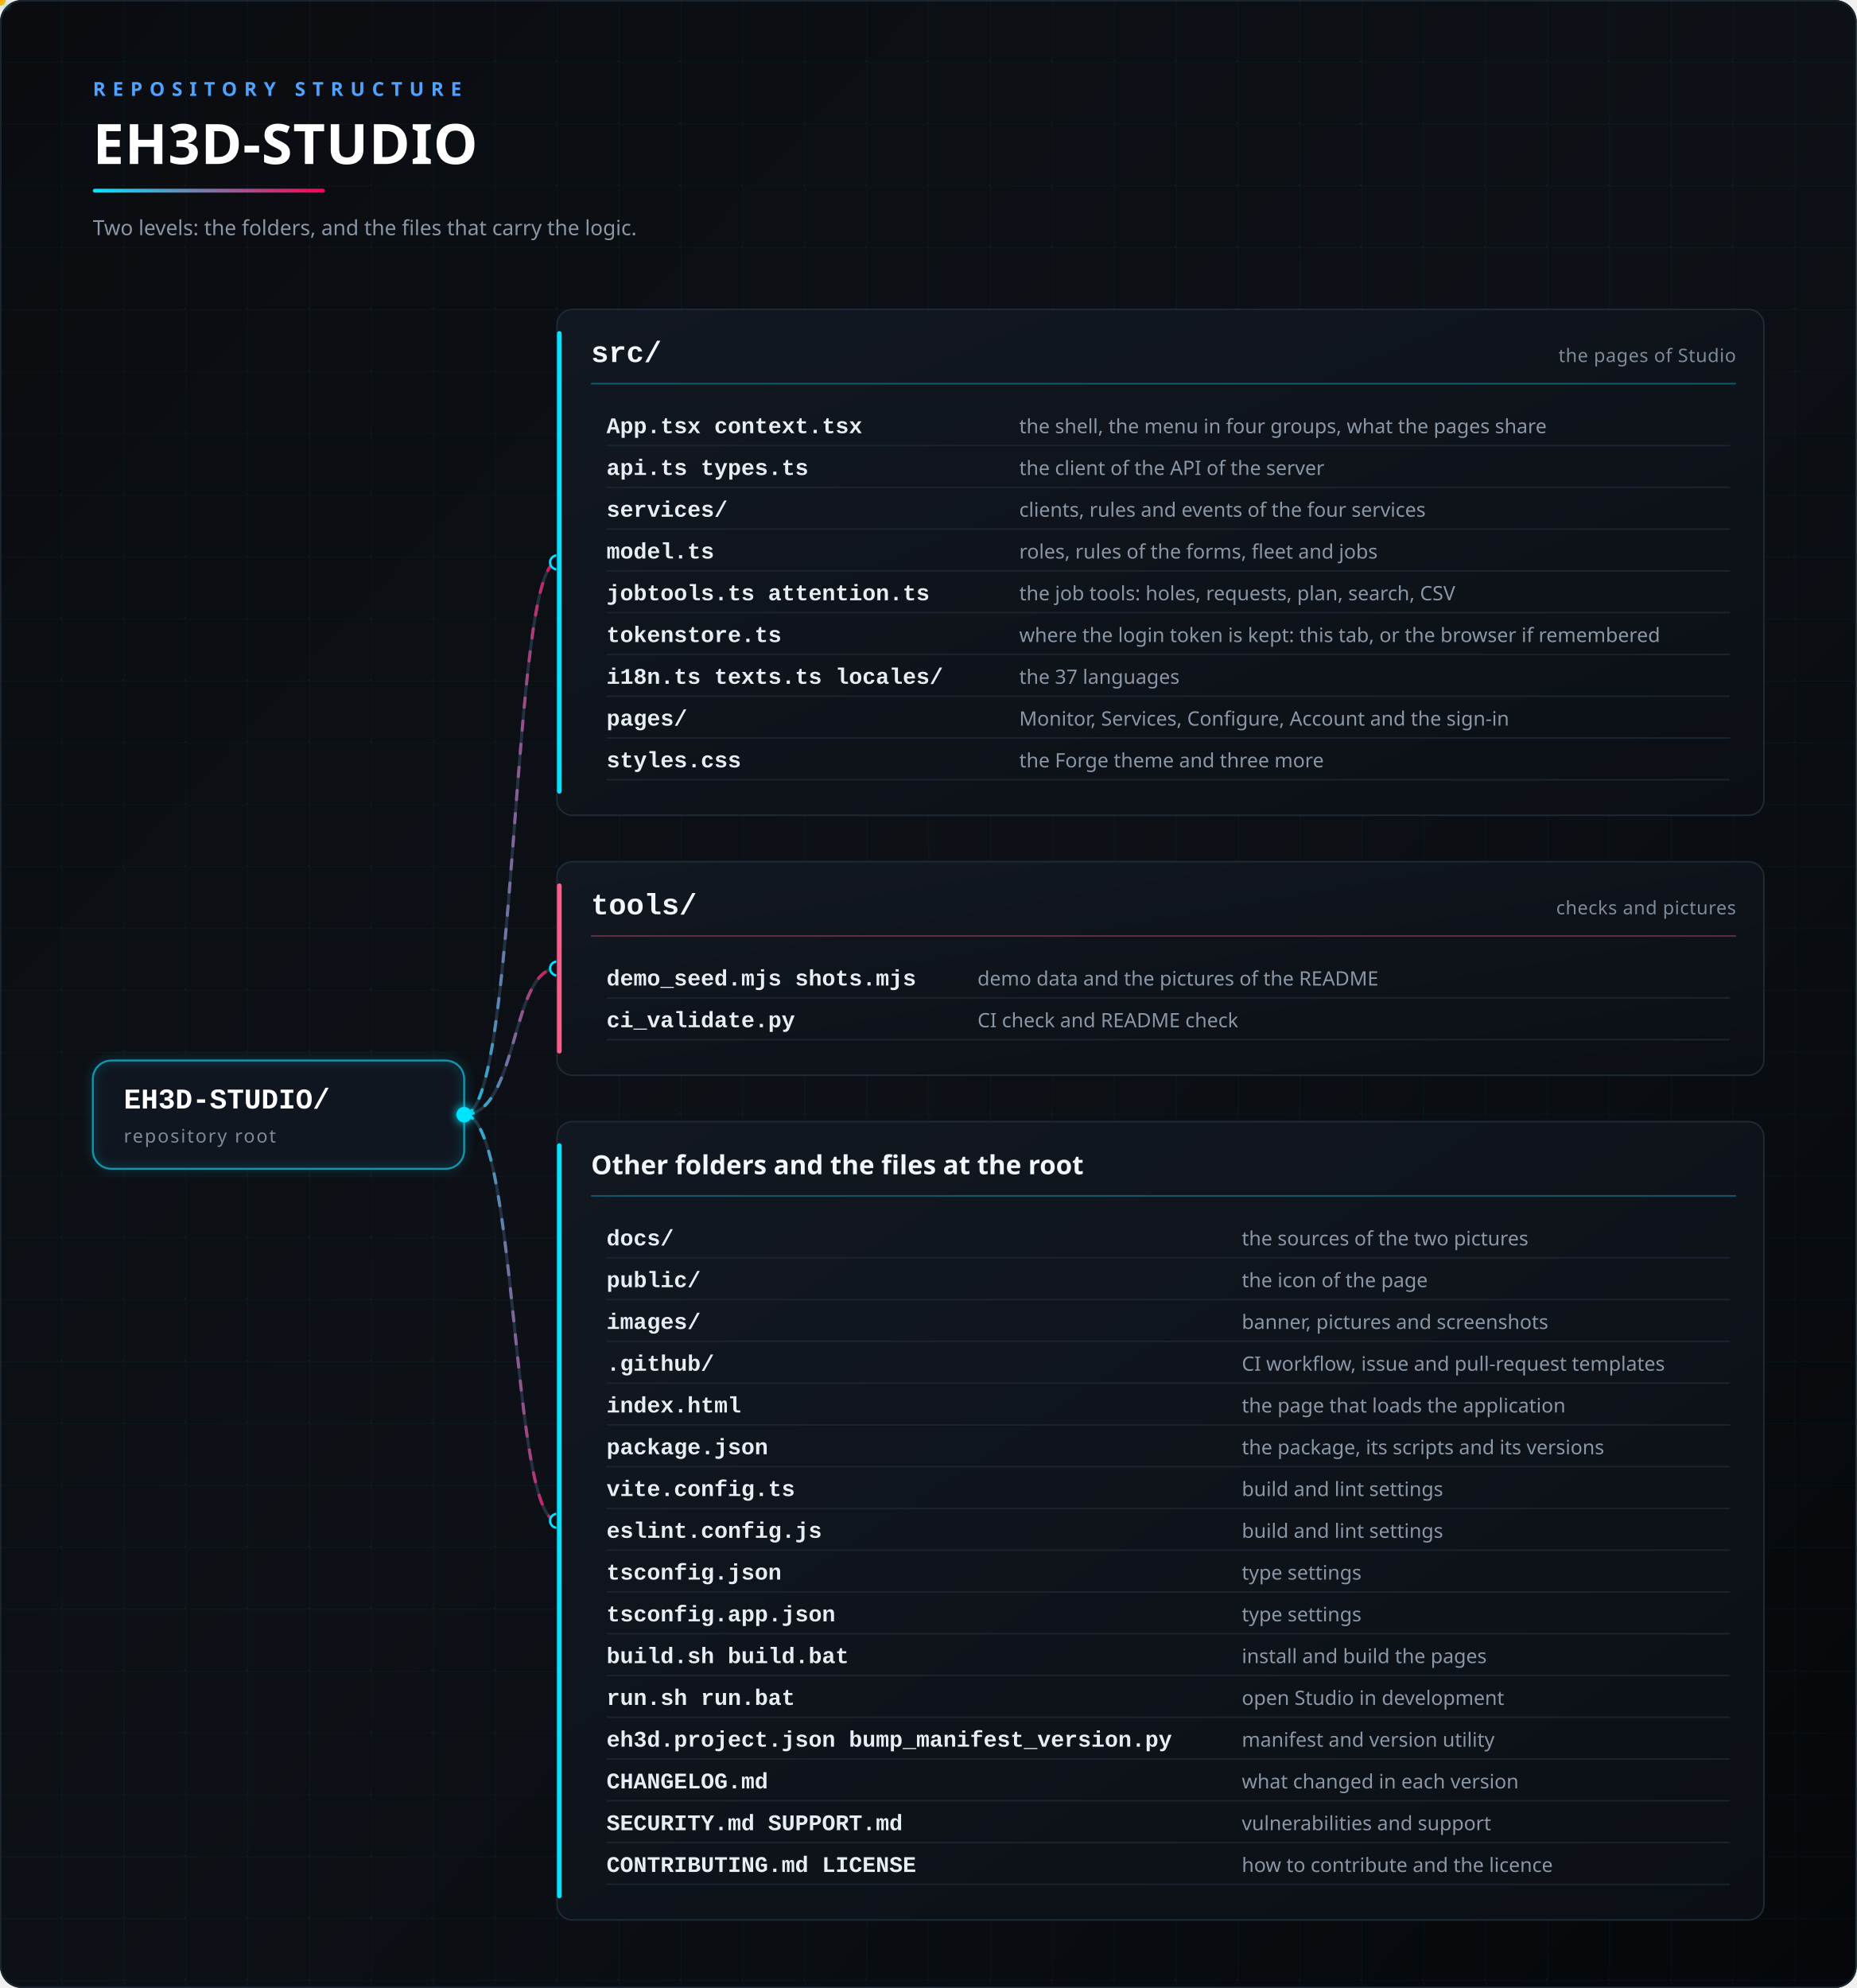
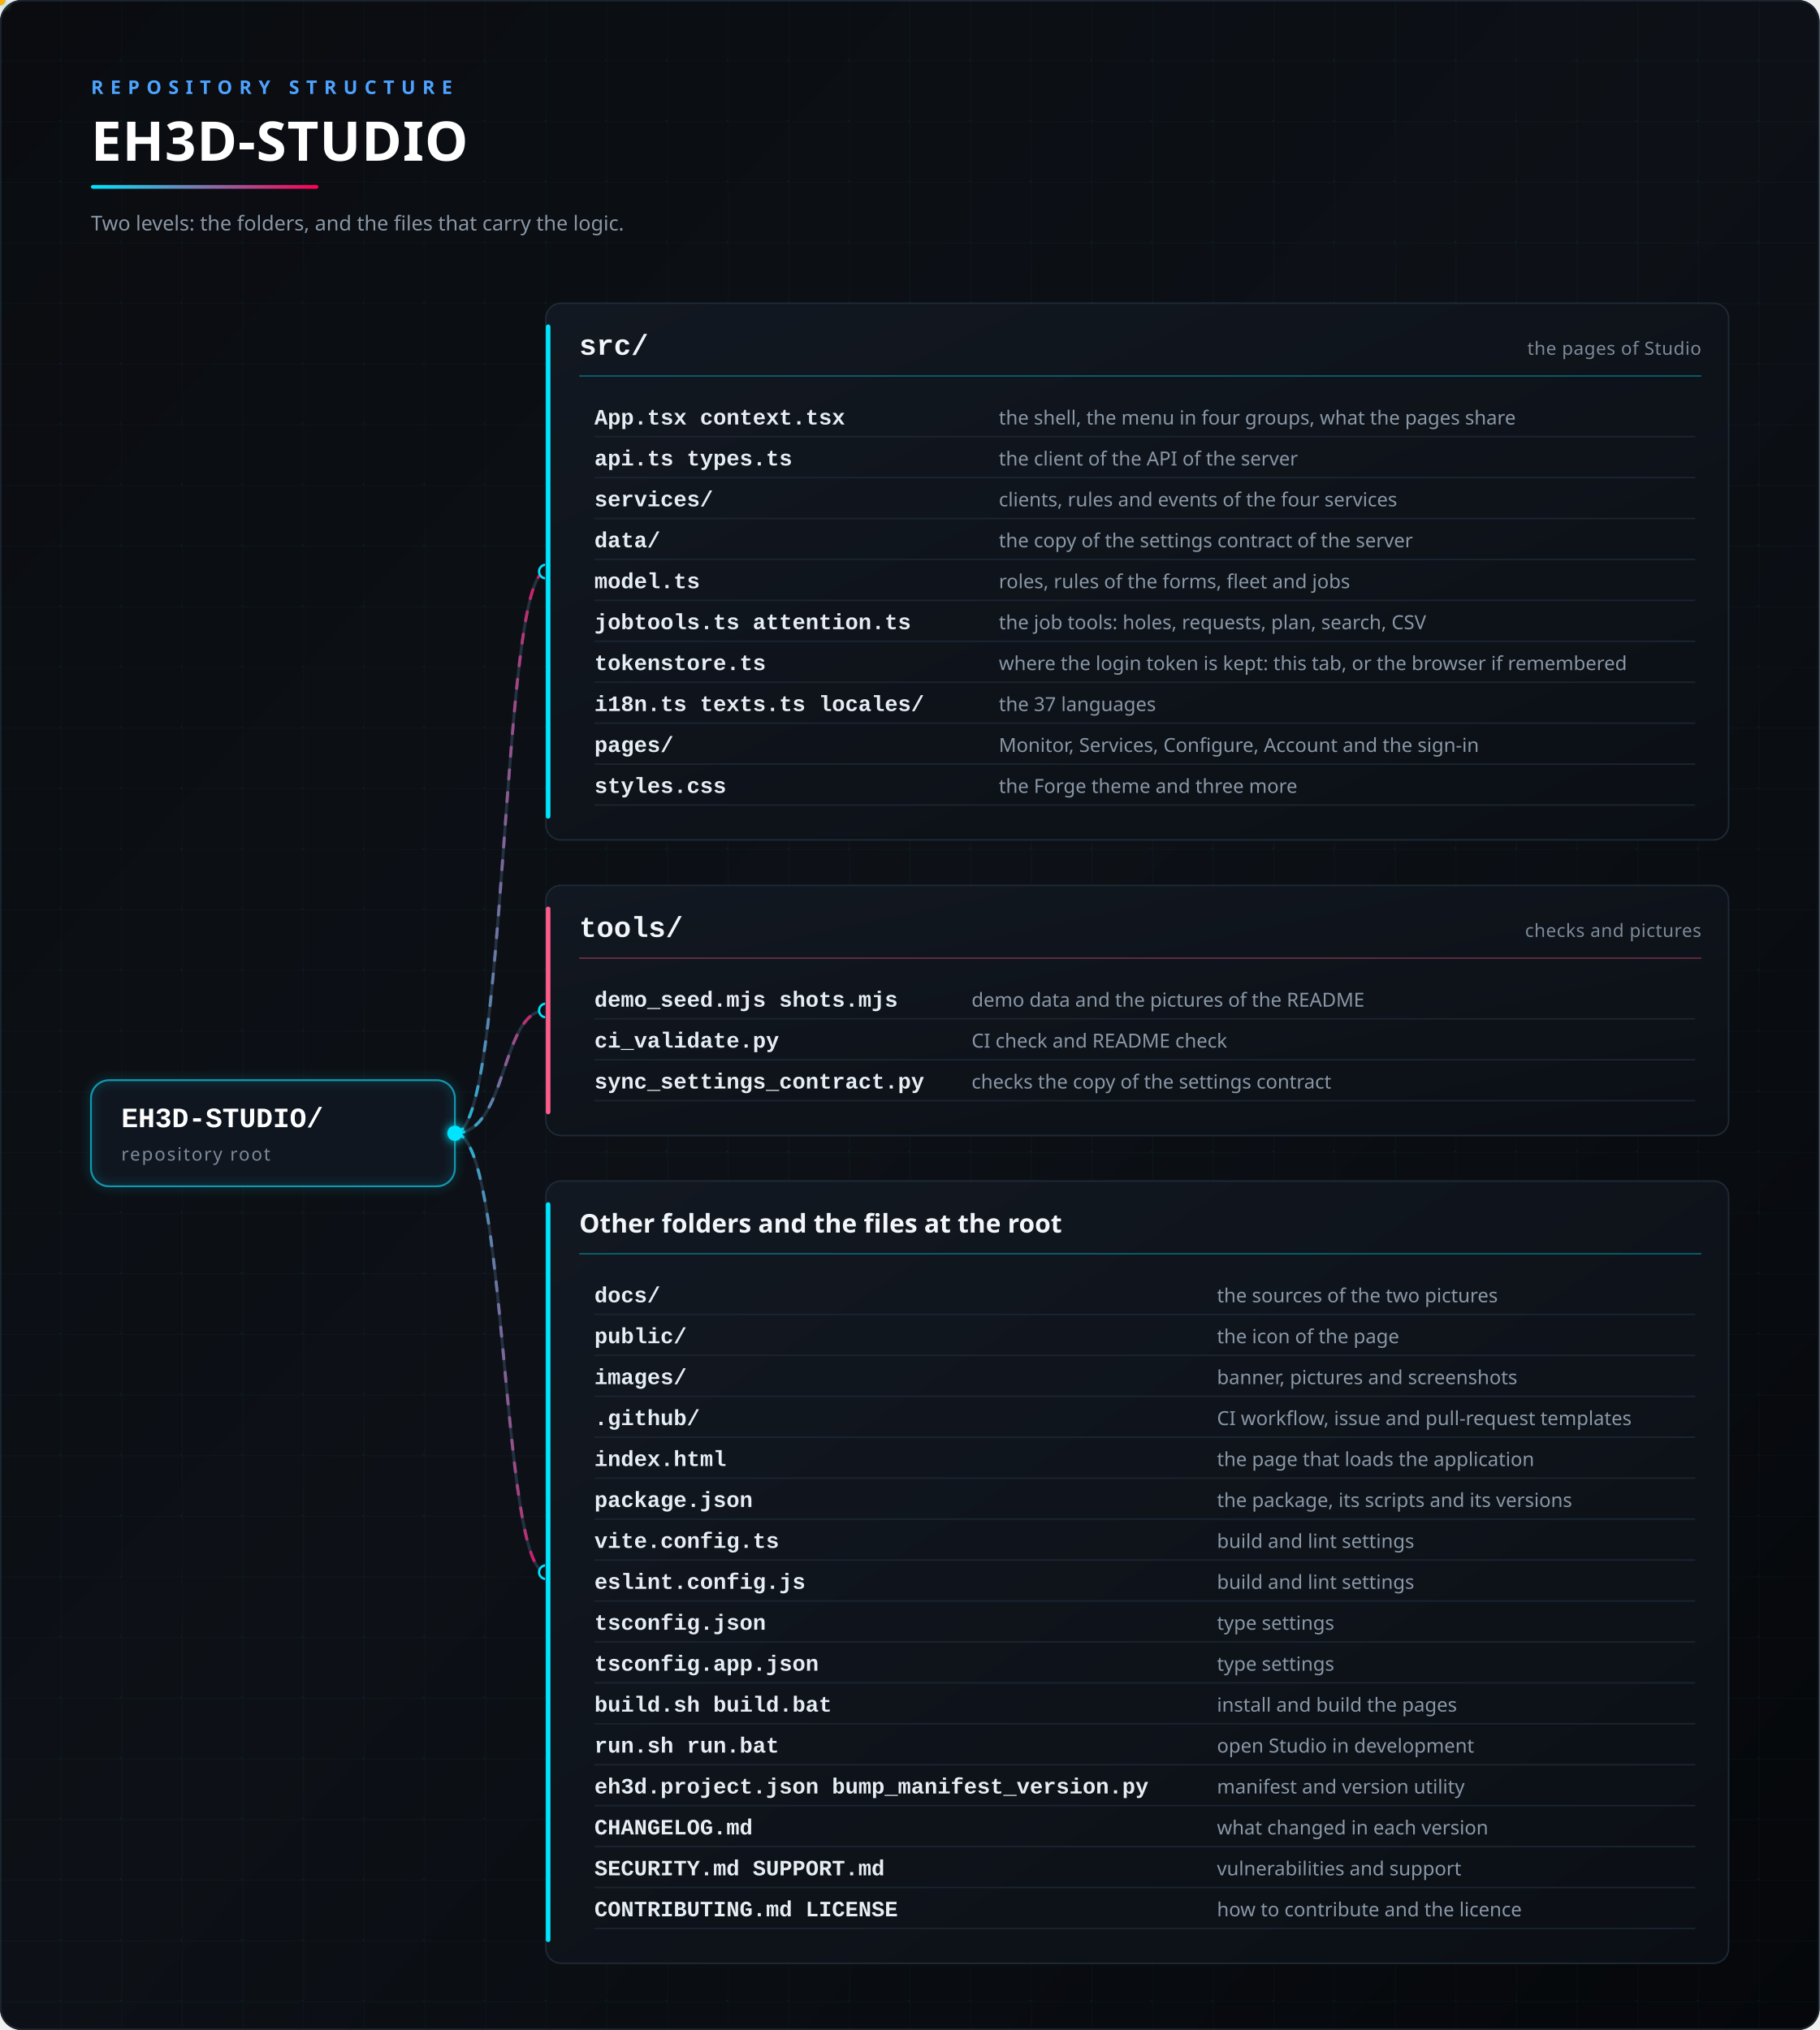
- <svg xmlns="http://www.w3.org/2000/svg" viewBox="0 0 1200 1285" width="100%" role="img" aria-labelledby="t d">
+ <svg xmlns="http://www.w3.org/2000/svg" viewBox="0 0 1200 1339" width="100%" role="img" aria-labelledby="t d">
  <defs>
    <linearGradient id="bg" x1="0" y1="0" x2="1" y2="1">
      <stop offset="0" stop-color="#0A0C10" />
      <stop offset="0.5" stop-color="#0D1117" />
      <stop offset="1" stop-color="#05070A" />
    </linearGradient>
    <linearGradient id="card" x1="0" y1="0" x2="1" y2="1">
      <stop offset="0" stop-color="#121821" />
      <stop offset="1" stop-color="#0B0F15" />
    </linearGradient>
    <linearGradient id="line" x1="0" y1="0" x2="1" y2="0">
      <stop offset="0" stop-color="#00E5FF" />
      <stop offset="1" stop-color="#FF0055" />
    </linearGradient>
    <filter id="glow" x="-50%" y="-50%" width="200%" height="200%">
      <feGaussianBlur stdDeviation="3" result="b" />
      <feMerge>
        <feMergeNode in="b" />
        <feMergeNode in="SourceGraphic" />
      </feMerge>
    </filter>
    <pattern id="grid" width="40" height="40" patternUnits="userSpaceOnUse">
      <path d="M40 0H0V40" fill="none" stroke="#00E5FF" stroke-opacity="0.035" />
      <circle cx="40" cy="40" r="1" fill="#00E5FF" fill-opacity="0.09" />
    </pattern>
  </defs>
-   <rect width="1200" height="1285" rx="14" fill="url(#bg)" />
-   <rect width="1200" height="1285" rx="14" fill="url(#grid)" />
-   <rect x="0.5" y="0.5" width="1199" height="1284" rx="14" fill="none" stroke="#1B2530" />
+   <rect width="1200" height="1339" rx="14" fill="url(#bg)" />
+   <rect width="1200" height="1339" rx="14" fill="url(#grid)" />
+   <rect x="0.5" y="0.5" width="1199" height="1338" rx="14" fill="none" stroke="#1B2530" />
  <text x="60" y="62" font-family="'Segoe UI','Noto Sans','Noto Sans CJK SC','Microsoft YaHei','Yu Gothic','Helvetica Neue',Helvetica,Arial,sans-serif" font-size="12.5" font-weight="600" fill="#4DA3FF" text-anchor="start" letter-spacing="4.5">REPOSITORY STRUCTURE</text>
  <text x="60" y="106" font-family="'Segoe UI','Noto Sans','Noto Sans CJK SC','Microsoft YaHei','Yu Gothic','Helvetica Neue',Helvetica,Arial,sans-serif" font-size="36" font-weight="700" fill="#FFFFFF" text-anchor="start" letter-spacing="0.5">EH3D-STUDIO</text>
  <rect x="60" y="122" width="150" height="2.5" rx="1.25" fill="url(#line)">
    <animate attributeName="width" values="40;150;150" keyTimes="0;0.4;1" dur="3s" repeatCount="indefinite" />
  </rect>
  <text x="60" y="152" font-family="'Segoe UI','Noto Sans','Noto Sans CJK SC','Microsoft YaHei','Yu Gothic','Helvetica Neue',Helvetica,Arial,sans-serif" font-size="13.5" font-weight="400" fill="#8A97A6" text-anchor="start">Two levels: the folders, and the files that carry the logic.</text>
-   <path id="c0" d="M300,720.5 C335,720.5 330,363.5 360,363.5" fill="none" stroke="#243140" stroke-width="2" />
-   <path d="M300,720.5 C335,720.5 330,363.5 360,363.5" fill="none" stroke="url(#line)" stroke-width="2" stroke-linecap="round" stroke-dasharray="6 9" opacity="0.9">
+   <path id="c0" d="M300,747.5 C335,747.5 330,377 360,377" fill="none" stroke="#243140" stroke-width="2" />
+   <path d="M300,747.5 C335,747.5 330,377 360,377" fill="none" stroke="url(#line)" stroke-width="2" stroke-linecap="round" stroke-dasharray="6 9" opacity="0.9">
    <animate attributeName="stroke-dashoffset" from="0" to="-30" dur="1.6s" repeatCount="indefinite" />
  </path>
-   <circle cx="360" cy="363.5" r="4.5" fill="#0D1117" stroke="#00E5FF" stroke-width="1.5" />
-   <path id="c1" d="M300,720.5 C335,720.5 330,626 360,626" fill="none" stroke="#243140" stroke-width="2" />
-   <path d="M300,720.5 C335,720.5 330,626 360,626" fill="none" stroke="url(#line)" stroke-width="2" stroke-linecap="round" stroke-dasharray="6 9" opacity="0.9">
+   <circle cx="360" cy="377" r="4.5" fill="#0D1117" stroke="#00E5FF" stroke-width="1.5" />
+   <path id="c1" d="M300,747.5 C335,747.5 330,666.5 360,666.5" fill="none" stroke="#243140" stroke-width="2" />
+   <path d="M300,747.5 C335,747.5 330,666.5 360,666.5" fill="none" stroke="url(#line)" stroke-width="2" stroke-linecap="round" stroke-dasharray="6 9" opacity="0.9">
    <animate attributeName="stroke-dashoffset" from="0" to="-30" dur="1.6s" repeatCount="indefinite" />
  </path>
-   <circle cx="360" cy="626" r="4.5" fill="#0D1117" stroke="#00E5FF" stroke-width="1.5" />
-   <path id="c2" d="M300,720.5 C335,720.5 330,983 360,983" fill="none" stroke="#243140" stroke-width="2" />
-   <path d="M300,720.5 C335,720.5 330,983 360,983" fill="none" stroke="url(#line)" stroke-width="2" stroke-linecap="round" stroke-dasharray="6 9" opacity="0.9">
+   <circle cx="360" cy="666.5" r="4.5" fill="#0D1117" stroke="#00E5FF" stroke-width="1.5" />
+   <path id="c2" d="M300,747.5 C335,747.5 330,1037 360,1037" fill="none" stroke="#243140" stroke-width="2" />
+   <path d="M300,747.5 C335,747.5 330,1037 360,1037" fill="none" stroke="url(#line)" stroke-width="2" stroke-linecap="round" stroke-dasharray="6 9" opacity="0.9">
    <animate attributeName="stroke-dashoffset" from="0" to="-30" dur="1.6s" repeatCount="indefinite" />
  </path>
-   <circle cx="360" cy="983" r="4.5" fill="#0D1117" stroke="#00E5FF" stroke-width="1.5" />
+   <circle cx="360" cy="1037" r="4.5" fill="#0D1117" stroke="#00E5FF" stroke-width="1.5" />
  <circle r="3.5" fill="#00E5FF" filter="url(#glow)">
    <animateMotion dur="3.4s" repeatCount="indefinite">
      <mpath href="#c0" />
    </animateMotion>
  </circle>
  <circle r="3.5" fill="#4DA3FF" filter="url(#glow)">
    <animateMotion dur="4.2s" repeatCount="indefinite">
      <mpath href="#c1" />
    </animateMotion>
  </circle>
  <circle r="3.5" fill="#FFB300" filter="url(#glow)">
    <animateMotion dur="5.0s" repeatCount="indefinite">
      <mpath href="#c2" />
    </animateMotion>
  </circle>
-   <rect x="60" y="685.5" width="240" height="70" rx="12" fill="#0F1620" stroke="#2A3A4C" stroke-width="1.2" />
-   <rect x="60" y="685.5" width="240" height="70" rx="12" fill="none" stroke="#00E5FF" stroke-opacity="0.5" stroke-width="1.2" filter="url(#glow)">
+   <rect x="60" y="712.5" width="240" height="70" rx="12" fill="#0F1620" stroke="#2A3A4C" stroke-width="1.2" />
+   <rect x="60" y="712.5" width="240" height="70" rx="12" fill="none" stroke="#00E5FF" stroke-opacity="0.5" stroke-width="1.2" filter="url(#glow)">
    <animate attributeName="stroke-opacity" values="0.15;0.6;0.15" dur="3.6s" repeatCount="indefinite" />
  </rect>
-   <text x="80" y="716.5" font-family="'JetBrains Mono','Cascadia Code','SFMono-Regular',Consolas,'Liberation Mono',monospace" font-size="18.5" font-weight="700" fill="#FFFFFF" text-anchor="start">EH3D-STUDIO/</text>
-   <text x="80" y="738.5" font-family="'Segoe UI','Noto Sans','Noto Sans CJK SC','Microsoft YaHei','Yu Gothic','Helvetica Neue',Helvetica,Arial,sans-serif" font-size="12" font-weight="400" fill="#7D8A99" text-anchor="start" letter-spacing="1">repository root</text>
-   <circle cx="300" cy="720.5" r="5" fill="#00E5FF" filter="url(#glow)" />
-   <rect x="360" y="200" width="780" height="327" rx="10" fill="url(#card)" stroke="#1E2A36" stroke-width="1" />
-   <rect x="360" y="214" width="3" height="299" rx="1.5" fill="#00E5FF">
+   <text x="80" y="743.5" font-family="'JetBrains Mono','Cascadia Code','SFMono-Regular',Consolas,'Liberation Mono',monospace" font-size="18.5" font-weight="700" fill="#FFFFFF" text-anchor="start">EH3D-STUDIO/</text>
+   <text x="80" y="765.5" font-family="'Segoe UI','Noto Sans','Noto Sans CJK SC','Microsoft YaHei','Yu Gothic','Helvetica Neue',Helvetica,Arial,sans-serif" font-size="12" font-weight="400" fill="#7D8A99" text-anchor="start" letter-spacing="1">repository root</text>
+   <circle cx="300" cy="747.5" r="5" fill="#00E5FF" filter="url(#glow)" />
+   <rect x="360" y="200" width="780" height="354" rx="10" fill="url(#card)" stroke="#1E2A36" stroke-width="1" />
+   <rect x="360" y="214" width="3" height="326" rx="1.5" fill="#00E5FF">
    <animate attributeName="opacity" values="0.55;1;0.55" dur="4s" begin="0s" repeatCount="indefinite" />
  </rect>
  <text x="382" y="234" font-family="'JetBrains Mono','Cascadia Code','SFMono-Regular',Consolas,'Liberation Mono',monospace" font-size="19" font-weight="700" fill="#F2F6FA" text-anchor="start">src/</text>
  <text x="1122" y="234" font-family="'Segoe UI','Noto Sans','Noto Sans CJK SC','Microsoft YaHei','Yu Gothic','Helvetica Neue',Helvetica,Arial,sans-serif" font-size="12" font-weight="400" fill="#7D8A99" text-anchor="end" letter-spacing="0.3">the pages of Studio</text>
  <line x1="382" y1="248" x2="1122" y2="248" stroke="#00E5FF" stroke-opacity="0.35" stroke-width="1" />
  <text x="392" y="280" font-family="'JetBrains Mono','Cascadia Code','SFMono-Regular',Consolas,'Liberation Mono',monospace" font-size="14.5" font-weight="600" fill="#E6EDF3" text-anchor="start">App.tsx  context.tsx</text>
  <text x="658.73" y="280" font-family="'Segoe UI','Noto Sans','Noto Sans CJK SC','Microsoft YaHei','Yu Gothic','Helvetica Neue',Helvetica,Arial,sans-serif" font-size="12.8" font-weight="400" fill="#8A97A6" text-anchor="start">the shell, the menu in four groups, what the pages share</text>
  <line x1="392" y1="288" x2="1118" y2="288" stroke="#1A2430" stroke-width="1" />
  <text x="392" y="307" font-family="'JetBrains Mono','Cascadia Code','SFMono-Regular',Consolas,'Liberation Mono',monospace" font-size="14.5" font-weight="600" fill="#E6EDF3" text-anchor="start">api.ts  types.ts</text>
  <text x="658.73" y="307" font-family="'Segoe UI','Noto Sans','Noto Sans CJK SC','Microsoft YaHei','Yu Gothic','Helvetica Neue',Helvetica,Arial,sans-serif" font-size="12.8" font-weight="400" fill="#8A97A6" text-anchor="start">the client of the API of the server</text>
  <line x1="392" y1="315" x2="1118" y2="315" stroke="#1A2430" stroke-width="1" />
  <text x="392" y="334" font-family="'JetBrains Mono','Cascadia Code','SFMono-Regular',Consolas,'Liberation Mono',monospace" font-size="14.5" font-weight="600" fill="#E6EDF3" text-anchor="start">services/</text>
  <text x="658.73" y="334" font-family="'Segoe UI','Noto Sans','Noto Sans CJK SC','Microsoft YaHei','Yu Gothic','Helvetica Neue',Helvetica,Arial,sans-serif" font-size="12.8" font-weight="400" fill="#8A97A6" text-anchor="start">clients, rules and events of the four services</text>
  <line x1="392" y1="342" x2="1118" y2="342" stroke="#1A2430" stroke-width="1" />
-   <text x="392" y="361" font-family="'JetBrains Mono','Cascadia Code','SFMono-Regular',Consolas,'Liberation Mono',monospace" font-size="14.5" font-weight="600" fill="#E6EDF3" text-anchor="start">model.ts</text>
-   <text x="658.73" y="361" font-family="'Segoe UI','Noto Sans','Noto Sans CJK SC','Microsoft YaHei','Yu Gothic','Helvetica Neue',Helvetica,Arial,sans-serif" font-size="12.8" font-weight="400" fill="#8A97A6" text-anchor="start">roles, rules of the forms, fleet and jobs</text>
+   <text x="392" y="361" font-family="'JetBrains Mono','Cascadia Code','SFMono-Regular',Consolas,'Liberation Mono',monospace" font-size="14.5" font-weight="600" fill="#E6EDF3" text-anchor="start">data/</text>
+   <text x="658.73" y="361" font-family="'Segoe UI','Noto Sans','Noto Sans CJK SC','Microsoft YaHei','Yu Gothic','Helvetica Neue',Helvetica,Arial,sans-serif" font-size="12.8" font-weight="400" fill="#8A97A6" text-anchor="start">the copy of the settings contract of the server</text>
  <line x1="392" y1="369" x2="1118" y2="369" stroke="#1A2430" stroke-width="1" />
-   <text x="392" y="388" font-family="'JetBrains Mono','Cascadia Code','SFMono-Regular',Consolas,'Liberation Mono',monospace" font-size="14.5" font-weight="600" fill="#E6EDF3" text-anchor="start">jobtools.ts  attention.ts</text>
-   <text x="658.73" y="388" font-family="'Segoe UI','Noto Sans','Noto Sans CJK SC','Microsoft YaHei','Yu Gothic','Helvetica Neue',Helvetica,Arial,sans-serif" font-size="12.8" font-weight="400" fill="#8A97A6" text-anchor="start">the job tools: holes, requests, plan, search, CSV</text>
+   <text x="392" y="388" font-family="'JetBrains Mono','Cascadia Code','SFMono-Regular',Consolas,'Liberation Mono',monospace" font-size="14.5" font-weight="600" fill="#E6EDF3" text-anchor="start">model.ts</text>
+   <text x="658.73" y="388" font-family="'Segoe UI','Noto Sans','Noto Sans CJK SC','Microsoft YaHei','Yu Gothic','Helvetica Neue',Helvetica,Arial,sans-serif" font-size="12.8" font-weight="400" fill="#8A97A6" text-anchor="start">roles, rules of the forms, fleet and jobs</text>
  <line x1="392" y1="396" x2="1118" y2="396" stroke="#1A2430" stroke-width="1" />
-   <text x="392" y="415" font-family="'JetBrains Mono','Cascadia Code','SFMono-Regular',Consolas,'Liberation Mono',monospace" font-size="14.5" font-weight="600" fill="#E6EDF3" text-anchor="start">tokenstore.ts</text>
-   <text x="658.73" y="415" font-family="'Segoe UI','Noto Sans','Noto Sans CJK SC','Microsoft YaHei','Yu Gothic','Helvetica Neue',Helvetica,Arial,sans-serif" font-size="12.8" font-weight="400" fill="#8A97A6" text-anchor="start">where the login token is kept: this tab, or the browser if remembered</text>
+   <text x="392" y="415" font-family="'JetBrains Mono','Cascadia Code','SFMono-Regular',Consolas,'Liberation Mono',monospace" font-size="14.5" font-weight="600" fill="#E6EDF3" text-anchor="start">jobtools.ts  attention.ts</text>
+   <text x="658.73" y="415" font-family="'Segoe UI','Noto Sans','Noto Sans CJK SC','Microsoft YaHei','Yu Gothic','Helvetica Neue',Helvetica,Arial,sans-serif" font-size="12.8" font-weight="400" fill="#8A97A6" text-anchor="start">the job tools: holes, requests, plan, search, CSV</text>
  <line x1="392" y1="423" x2="1118" y2="423" stroke="#1A2430" stroke-width="1" />
-   <text x="392" y="442" font-family="'JetBrains Mono','Cascadia Code','SFMono-Regular',Consolas,'Liberation Mono',monospace" font-size="14.5" font-weight="600" fill="#E6EDF3" text-anchor="start">i18n.ts  texts.ts  locales/</text>
-   <text x="658.73" y="442" font-family="'Segoe UI','Noto Sans','Noto Sans CJK SC','Microsoft YaHei','Yu Gothic','Helvetica Neue',Helvetica,Arial,sans-serif" font-size="12.8" font-weight="400" fill="#8A97A6" text-anchor="start">the 37 languages</text>
+   <text x="392" y="442" font-family="'JetBrains Mono','Cascadia Code','SFMono-Regular',Consolas,'Liberation Mono',monospace" font-size="14.5" font-weight="600" fill="#E6EDF3" text-anchor="start">tokenstore.ts</text>
+   <text x="658.73" y="442" font-family="'Segoe UI','Noto Sans','Noto Sans CJK SC','Microsoft YaHei','Yu Gothic','Helvetica Neue',Helvetica,Arial,sans-serif" font-size="12.8" font-weight="400" fill="#8A97A6" text-anchor="start">where the login token is kept: this tab, or the browser if remembered</text>
  <line x1="392" y1="450" x2="1118" y2="450" stroke="#1A2430" stroke-width="1" />
-   <text x="392" y="469" font-family="'JetBrains Mono','Cascadia Code','SFMono-Regular',Consolas,'Liberation Mono',monospace" font-size="14.5" font-weight="600" fill="#E6EDF3" text-anchor="start">pages/</text>
-   <text x="658.73" y="469" font-family="'Segoe UI','Noto Sans','Noto Sans CJK SC','Microsoft YaHei','Yu Gothic','Helvetica Neue',Helvetica,Arial,sans-serif" font-size="12.8" font-weight="400" fill="#8A97A6" text-anchor="start">Monitor, Services, Configure, Account and the sign-in</text>
+   <text x="392" y="469" font-family="'JetBrains Mono','Cascadia Code','SFMono-Regular',Consolas,'Liberation Mono',monospace" font-size="14.5" font-weight="600" fill="#E6EDF3" text-anchor="start">i18n.ts  texts.ts  locales/</text>
+   <text x="658.73" y="469" font-family="'Segoe UI','Noto Sans','Noto Sans CJK SC','Microsoft YaHei','Yu Gothic','Helvetica Neue',Helvetica,Arial,sans-serif" font-size="12.8" font-weight="400" fill="#8A97A6" text-anchor="start">the 37 languages</text>
  <line x1="392" y1="477" x2="1118" y2="477" stroke="#1A2430" stroke-width="1" />
-   <text x="392" y="496" font-family="'JetBrains Mono','Cascadia Code','SFMono-Regular',Consolas,'Liberation Mono',monospace" font-size="14.5" font-weight="600" fill="#E6EDF3" text-anchor="start">styles.css</text>
-   <text x="658.73" y="496" font-family="'Segoe UI','Noto Sans','Noto Sans CJK SC','Microsoft YaHei','Yu Gothic','Helvetica Neue',Helvetica,Arial,sans-serif" font-size="12.8" font-weight="400" fill="#8A97A6" text-anchor="start">the Forge theme and three more</text>
+   <text x="392" y="496" font-family="'JetBrains Mono','Cascadia Code','SFMono-Regular',Consolas,'Liberation Mono',monospace" font-size="14.5" font-weight="600" fill="#E6EDF3" text-anchor="start">pages/</text>
+   <text x="658.73" y="496" font-family="'Segoe UI','Noto Sans','Noto Sans CJK SC','Microsoft YaHei','Yu Gothic','Helvetica Neue',Helvetica,Arial,sans-serif" font-size="12.8" font-weight="400" fill="#8A97A6" text-anchor="start">Monitor, Services, Configure, Account and the sign-in</text>
  <line x1="392" y1="504" x2="1118" y2="504" stroke="#1A2430" stroke-width="1" />
-   <rect x="360" y="557" width="780" height="138" rx="10" fill="url(#card)" stroke="#1E2A36" stroke-width="1" />
-   <rect x="360" y="571" width="3" height="110" rx="1.5" fill="#FF5C8A">
+   <text x="392" y="523" font-family="'JetBrains Mono','Cascadia Code','SFMono-Regular',Consolas,'Liberation Mono',monospace" font-size="14.5" font-weight="600" fill="#E6EDF3" text-anchor="start">styles.css</text>
+   <text x="658.73" y="523" font-family="'Segoe UI','Noto Sans','Noto Sans CJK SC','Microsoft YaHei','Yu Gothic','Helvetica Neue',Helvetica,Arial,sans-serif" font-size="12.8" font-weight="400" fill="#8A97A6" text-anchor="start">the Forge theme and three more</text>
+   <line x1="392" y1="531" x2="1118" y2="531" stroke="#1A2430" stroke-width="1" />
+   <rect x="360" y="584" width="780" height="165" rx="10" fill="url(#card)" stroke="#1E2A36" stroke-width="1" />
+   <rect x="360" y="598" width="3" height="137" rx="1.5" fill="#FF5C8A">
    <animate attributeName="opacity" values="0.55;1;0.55" dur="4s" begin="0.6s" repeatCount="indefinite" />
  </rect>
-   <text x="382" y="591" font-family="'JetBrains Mono','Cascadia Code','SFMono-Regular',Consolas,'Liberation Mono',monospace" font-size="19" font-weight="700" fill="#F2F6FA" text-anchor="start">tools/</text>
-   <text x="1122" y="591" font-family="'Segoe UI','Noto Sans','Noto Sans CJK SC','Microsoft YaHei','Yu Gothic','Helvetica Neue',Helvetica,Arial,sans-serif" font-size="12" font-weight="400" fill="#7D8A99" text-anchor="end" letter-spacing="0.3">checks and pictures</text>
-   <line x1="382" y1="605" x2="1122" y2="605" stroke="#FF5C8A" stroke-opacity="0.35" stroke-width="1" />
-   <text x="392" y="637" font-family="'JetBrains Mono','Cascadia Code','SFMono-Regular',Consolas,'Liberation Mono',monospace" font-size="14.5" font-weight="600" fill="#E6EDF3" text-anchor="start">demo_seed.mjs  shots.mjs</text>
-   <text x="631.76" y="637" font-family="'Segoe UI','Noto Sans','Noto Sans CJK SC','Microsoft YaHei','Yu Gothic','Helvetica Neue',Helvetica,Arial,sans-serif" font-size="12.8" font-weight="400" fill="#8A97A6" text-anchor="start">demo data and the pictures of the README</text>
-   <line x1="392" y1="645" x2="1118" y2="645" stroke="#1A2430" stroke-width="1" />
-   <text x="392" y="664" font-family="'JetBrains Mono','Cascadia Code','SFMono-Regular',Consolas,'Liberation Mono',monospace" font-size="14.5" font-weight="600" fill="#E6EDF3" text-anchor="start">ci_validate.py</text>
-   <text x="631.76" y="664" font-family="'Segoe UI','Noto Sans','Noto Sans CJK SC','Microsoft YaHei','Yu Gothic','Helvetica Neue',Helvetica,Arial,sans-serif" font-size="12.8" font-weight="400" fill="#8A97A6" text-anchor="start">CI check and README check</text>
+   <text x="382" y="618" font-family="'JetBrains Mono','Cascadia Code','SFMono-Regular',Consolas,'Liberation Mono',monospace" font-size="19" font-weight="700" fill="#F2F6FA" text-anchor="start">tools/</text>
+   <text x="1122" y="618" font-family="'Segoe UI','Noto Sans','Noto Sans CJK SC','Microsoft YaHei','Yu Gothic','Helvetica Neue',Helvetica,Arial,sans-serif" font-size="12" font-weight="400" fill="#7D8A99" text-anchor="end" letter-spacing="0.3">checks and pictures</text>
+   <line x1="382" y1="632" x2="1122" y2="632" stroke="#FF5C8A" stroke-opacity="0.35" stroke-width="1" />
+   <text x="392" y="664" font-family="'JetBrains Mono','Cascadia Code','SFMono-Regular',Consolas,'Liberation Mono',monospace" font-size="14.5" font-weight="600" fill="#E6EDF3" text-anchor="start">demo_seed.mjs  shots.mjs</text>
+   <text x="640.75" y="664" font-family="'Segoe UI','Noto Sans','Noto Sans CJK SC','Microsoft YaHei','Yu Gothic','Helvetica Neue',Helvetica,Arial,sans-serif" font-size="12.8" font-weight="400" fill="#8A97A6" text-anchor="start">demo data and the pictures of the README</text>
  <line x1="392" y1="672" x2="1118" y2="672" stroke="#1A2430" stroke-width="1" />
-   <rect x="360" y="725" width="780" height="516" rx="10" fill="url(#card)" stroke="#1E2A36" stroke-width="1" />
-   <rect x="360" y="739" width="3" height="488" rx="1.5" fill="#00E5FF">
+   <text x="392" y="691" font-family="'JetBrains Mono','Cascadia Code','SFMono-Regular',Consolas,'Liberation Mono',monospace" font-size="14.5" font-weight="600" fill="#E6EDF3" text-anchor="start">ci_validate.py</text>
+   <text x="640.75" y="691" font-family="'Segoe UI','Noto Sans','Noto Sans CJK SC','Microsoft YaHei','Yu Gothic','Helvetica Neue',Helvetica,Arial,sans-serif" font-size="12.8" font-weight="400" fill="#8A97A6" text-anchor="start">CI check and README check</text>
+   <line x1="392" y1="699" x2="1118" y2="699" stroke="#1A2430" stroke-width="1" />
+   <text x="392" y="718" font-family="'JetBrains Mono','Cascadia Code','SFMono-Regular',Consolas,'Liberation Mono',monospace" font-size="14.5" font-weight="600" fill="#E6EDF3" text-anchor="start">sync_settings_contract.py</text>
+   <text x="640.75" y="718" font-family="'Segoe UI','Noto Sans','Noto Sans CJK SC','Microsoft YaHei','Yu Gothic','Helvetica Neue',Helvetica,Arial,sans-serif" font-size="12.8" font-weight="400" fill="#8A97A6" text-anchor="start">checks the copy of the settings contract</text>
+   <line x1="392" y1="726" x2="1118" y2="726" stroke="#1A2430" stroke-width="1" />
+   <rect x="360" y="779" width="780" height="516" rx="10" fill="url(#card)" stroke="#1E2A36" stroke-width="1" />
+   <rect x="360" y="793" width="3" height="488" rx="1.5" fill="#00E5FF">
    <animate attributeName="opacity" values="0.55;1;0.55" dur="4s" begin="1.2s" repeatCount="indefinite" />
  </rect>
-   <text x="382" y="759" font-family="'Segoe UI','Noto Sans','Noto Sans CJK SC','Microsoft YaHei','Yu Gothic','Helvetica Neue',Helvetica,Arial,sans-serif" font-size="17" font-weight="700" fill="#F2F6FA" text-anchor="start">Other folders and the files at the root</text>
-   <line x1="382" y1="773" x2="1122" y2="773" stroke="#00E5FF" stroke-opacity="0.35" stroke-width="1" />
-   <text x="392" y="805" font-family="'JetBrains Mono','Cascadia Code','SFMono-Regular',Consolas,'Liberation Mono',monospace" font-size="14.5" font-weight="600" fill="#E6EDF3" text-anchor="start">docs/</text>
-   <text x="802.57" y="805" font-family="'Segoe UI','Noto Sans','Noto Sans CJK SC','Microsoft YaHei','Yu Gothic','Helvetica Neue',Helvetica,Arial,sans-serif" font-size="12.8" font-weight="400" fill="#8A97A6" text-anchor="start">the sources of the two pictures</text>
-   <line x1="392" y1="813" x2="1118" y2="813" stroke="#1A2430" stroke-width="1" />
-   <text x="392" y="832" font-family="'JetBrains Mono','Cascadia Code','SFMono-Regular',Consolas,'Liberation Mono',monospace" font-size="14.5" font-weight="600" fill="#E6EDF3" text-anchor="start">public/</text>
-   <text x="802.57" y="832" font-family="'Segoe UI','Noto Sans','Noto Sans CJK SC','Microsoft YaHei','Yu Gothic','Helvetica Neue',Helvetica,Arial,sans-serif" font-size="12.8" font-weight="400" fill="#8A97A6" text-anchor="start">the icon of the page</text>
-   <line x1="392" y1="840" x2="1118" y2="840" stroke="#1A2430" stroke-width="1" />
-   <text x="392" y="859" font-family="'JetBrains Mono','Cascadia Code','SFMono-Regular',Consolas,'Liberation Mono',monospace" font-size="14.5" font-weight="600" fill="#E6EDF3" text-anchor="start">images/</text>
-   <text x="802.57" y="859" font-family="'Segoe UI','Noto Sans','Noto Sans CJK SC','Microsoft YaHei','Yu Gothic','Helvetica Neue',Helvetica,Arial,sans-serif" font-size="12.8" font-weight="400" fill="#8A97A6" text-anchor="start">banner, pictures and screenshots</text>
+   <text x="382" y="813" font-family="'Segoe UI','Noto Sans','Noto Sans CJK SC','Microsoft YaHei','Yu Gothic','Helvetica Neue',Helvetica,Arial,sans-serif" font-size="17" font-weight="700" fill="#F2F6FA" text-anchor="start">Other folders and the files at the root</text>
+   <line x1="382" y1="827" x2="1122" y2="827" stroke="#00E5FF" stroke-opacity="0.35" stroke-width="1" />
+   <text x="392" y="859" font-family="'JetBrains Mono','Cascadia Code','SFMono-Regular',Consolas,'Liberation Mono',monospace" font-size="14.5" font-weight="600" fill="#E6EDF3" text-anchor="start">docs/</text>
+   <text x="802.57" y="859" font-family="'Segoe UI','Noto Sans','Noto Sans CJK SC','Microsoft YaHei','Yu Gothic','Helvetica Neue',Helvetica,Arial,sans-serif" font-size="12.8" font-weight="400" fill="#8A97A6" text-anchor="start">the sources of the two pictures</text>
  <line x1="392" y1="867" x2="1118" y2="867" stroke="#1A2430" stroke-width="1" />
-   <text x="392" y="886" font-family="'JetBrains Mono','Cascadia Code','SFMono-Regular',Consolas,'Liberation Mono',monospace" font-size="14.5" font-weight="600" fill="#E6EDF3" text-anchor="start">.github/</text>
-   <text x="802.57" y="886" font-family="'Segoe UI','Noto Sans','Noto Sans CJK SC','Microsoft YaHei','Yu Gothic','Helvetica Neue',Helvetica,Arial,sans-serif" font-size="12.8" font-weight="400" fill="#8A97A6" text-anchor="start">CI workflow, issue and pull-request templates</text>
+   <text x="392" y="886" font-family="'JetBrains Mono','Cascadia Code','SFMono-Regular',Consolas,'Liberation Mono',monospace" font-size="14.5" font-weight="600" fill="#E6EDF3" text-anchor="start">public/</text>
+   <text x="802.57" y="886" font-family="'Segoe UI','Noto Sans','Noto Sans CJK SC','Microsoft YaHei','Yu Gothic','Helvetica Neue',Helvetica,Arial,sans-serif" font-size="12.8" font-weight="400" fill="#8A97A6" text-anchor="start">the icon of the page</text>
  <line x1="392" y1="894" x2="1118" y2="894" stroke="#1A2430" stroke-width="1" />
-   <text x="392" y="913" font-family="'JetBrains Mono','Cascadia Code','SFMono-Regular',Consolas,'Liberation Mono',monospace" font-size="14.5" font-weight="600" fill="#E6EDF3" text-anchor="start">index.html</text>
-   <text x="802.57" y="913" font-family="'Segoe UI','Noto Sans','Noto Sans CJK SC','Microsoft YaHei','Yu Gothic','Helvetica Neue',Helvetica,Arial,sans-serif" font-size="12.8" font-weight="400" fill="#8A97A6" text-anchor="start">the page that loads the application</text>
+   <text x="392" y="913" font-family="'JetBrains Mono','Cascadia Code','SFMono-Regular',Consolas,'Liberation Mono',monospace" font-size="14.5" font-weight="600" fill="#E6EDF3" text-anchor="start">images/</text>
+   <text x="802.57" y="913" font-family="'Segoe UI','Noto Sans','Noto Sans CJK SC','Microsoft YaHei','Yu Gothic','Helvetica Neue',Helvetica,Arial,sans-serif" font-size="12.8" font-weight="400" fill="#8A97A6" text-anchor="start">banner, pictures and screenshots</text>
  <line x1="392" y1="921" x2="1118" y2="921" stroke="#1A2430" stroke-width="1" />
-   <text x="392" y="940" font-family="'JetBrains Mono','Cascadia Code','SFMono-Regular',Consolas,'Liberation Mono',monospace" font-size="14.5" font-weight="600" fill="#E6EDF3" text-anchor="start">package.json</text>
-   <text x="802.57" y="940" font-family="'Segoe UI','Noto Sans','Noto Sans CJK SC','Microsoft YaHei','Yu Gothic','Helvetica Neue',Helvetica,Arial,sans-serif" font-size="12.8" font-weight="400" fill="#8A97A6" text-anchor="start">the package, its scripts and its versions</text>
+   <text x="392" y="940" font-family="'JetBrains Mono','Cascadia Code','SFMono-Regular',Consolas,'Liberation Mono',monospace" font-size="14.5" font-weight="600" fill="#E6EDF3" text-anchor="start">.github/</text>
+   <text x="802.57" y="940" font-family="'Segoe UI','Noto Sans','Noto Sans CJK SC','Microsoft YaHei','Yu Gothic','Helvetica Neue',Helvetica,Arial,sans-serif" font-size="12.8" font-weight="400" fill="#8A97A6" text-anchor="start">CI workflow, issue and pull-request templates</text>
  <line x1="392" y1="948" x2="1118" y2="948" stroke="#1A2430" stroke-width="1" />
-   <text x="392" y="967" font-family="'JetBrains Mono','Cascadia Code','SFMono-Regular',Consolas,'Liberation Mono',monospace" font-size="14.5" font-weight="600" fill="#E6EDF3" text-anchor="start">vite.config.ts</text>
-   <text x="802.57" y="967" font-family="'Segoe UI','Noto Sans','Noto Sans CJK SC','Microsoft YaHei','Yu Gothic','Helvetica Neue',Helvetica,Arial,sans-serif" font-size="12.8" font-weight="400" fill="#8A97A6" text-anchor="start">build and lint settings</text>
+   <text x="392" y="967" font-family="'JetBrains Mono','Cascadia Code','SFMono-Regular',Consolas,'Liberation Mono',monospace" font-size="14.5" font-weight="600" fill="#E6EDF3" text-anchor="start">index.html</text>
+   <text x="802.57" y="967" font-family="'Segoe UI','Noto Sans','Noto Sans CJK SC','Microsoft YaHei','Yu Gothic','Helvetica Neue',Helvetica,Arial,sans-serif" font-size="12.8" font-weight="400" fill="#8A97A6" text-anchor="start">the page that loads the application</text>
  <line x1="392" y1="975" x2="1118" y2="975" stroke="#1A2430" stroke-width="1" />
-   <text x="392" y="994" font-family="'JetBrains Mono','Cascadia Code','SFMono-Regular',Consolas,'Liberation Mono',monospace" font-size="14.5" font-weight="600" fill="#E6EDF3" text-anchor="start">eslint.config.js</text>
-   <text x="802.57" y="994" font-family="'Segoe UI','Noto Sans','Noto Sans CJK SC','Microsoft YaHei','Yu Gothic','Helvetica Neue',Helvetica,Arial,sans-serif" font-size="12.8" font-weight="400" fill="#8A97A6" text-anchor="start">build and lint settings</text>
+   <text x="392" y="994" font-family="'JetBrains Mono','Cascadia Code','SFMono-Regular',Consolas,'Liberation Mono',monospace" font-size="14.5" font-weight="600" fill="#E6EDF3" text-anchor="start">package.json</text>
+   <text x="802.57" y="994" font-family="'Segoe UI','Noto Sans','Noto Sans CJK SC','Microsoft YaHei','Yu Gothic','Helvetica Neue',Helvetica,Arial,sans-serif" font-size="12.8" font-weight="400" fill="#8A97A6" text-anchor="start">the package, its scripts and its versions</text>
  <line x1="392" y1="1002" x2="1118" y2="1002" stroke="#1A2430" stroke-width="1" />
-   <text x="392" y="1021" font-family="'JetBrains Mono','Cascadia Code','SFMono-Regular',Consolas,'Liberation Mono',monospace" font-size="14.5" font-weight="600" fill="#E6EDF3" text-anchor="start">tsconfig.json</text>
-   <text x="802.57" y="1021" font-family="'Segoe UI','Noto Sans','Noto Sans CJK SC','Microsoft YaHei','Yu Gothic','Helvetica Neue',Helvetica,Arial,sans-serif" font-size="12.8" font-weight="400" fill="#8A97A6" text-anchor="start">type settings</text>
+   <text x="392" y="1021" font-family="'JetBrains Mono','Cascadia Code','SFMono-Regular',Consolas,'Liberation Mono',monospace" font-size="14.5" font-weight="600" fill="#E6EDF3" text-anchor="start">vite.config.ts</text>
+   <text x="802.57" y="1021" font-family="'Segoe UI','Noto Sans','Noto Sans CJK SC','Microsoft YaHei','Yu Gothic','Helvetica Neue',Helvetica,Arial,sans-serif" font-size="12.8" font-weight="400" fill="#8A97A6" text-anchor="start">build and lint settings</text>
  <line x1="392" y1="1029" x2="1118" y2="1029" stroke="#1A2430" stroke-width="1" />
-   <text x="392" y="1048" font-family="'JetBrains Mono','Cascadia Code','SFMono-Regular',Consolas,'Liberation Mono',monospace" font-size="14.5" font-weight="600" fill="#E6EDF3" text-anchor="start">tsconfig.app.json</text>
-   <text x="802.57" y="1048" font-family="'Segoe UI','Noto Sans','Noto Sans CJK SC','Microsoft YaHei','Yu Gothic','Helvetica Neue',Helvetica,Arial,sans-serif" font-size="12.8" font-weight="400" fill="#8A97A6" text-anchor="start">type settings</text>
+   <text x="392" y="1048" font-family="'JetBrains Mono','Cascadia Code','SFMono-Regular',Consolas,'Liberation Mono',monospace" font-size="14.5" font-weight="600" fill="#E6EDF3" text-anchor="start">eslint.config.js</text>
+   <text x="802.57" y="1048" font-family="'Segoe UI','Noto Sans','Noto Sans CJK SC','Microsoft YaHei','Yu Gothic','Helvetica Neue',Helvetica,Arial,sans-serif" font-size="12.8" font-weight="400" fill="#8A97A6" text-anchor="start">build and lint settings</text>
  <line x1="392" y1="1056" x2="1118" y2="1056" stroke="#1A2430" stroke-width="1" />
-   <text x="392" y="1075" font-family="'JetBrains Mono','Cascadia Code','SFMono-Regular',Consolas,'Liberation Mono',monospace" font-size="14.5" font-weight="600" fill="#E6EDF3" text-anchor="start">build.sh  build.bat</text>
-   <text x="802.57" y="1075" font-family="'Segoe UI','Noto Sans','Noto Sans CJK SC','Microsoft YaHei','Yu Gothic','Helvetica Neue',Helvetica,Arial,sans-serif" font-size="12.8" font-weight="400" fill="#8A97A6" text-anchor="start">install and build the pages</text>
+   <text x="392" y="1075" font-family="'JetBrains Mono','Cascadia Code','SFMono-Regular',Consolas,'Liberation Mono',monospace" font-size="14.5" font-weight="600" fill="#E6EDF3" text-anchor="start">tsconfig.json</text>
+   <text x="802.57" y="1075" font-family="'Segoe UI','Noto Sans','Noto Sans CJK SC','Microsoft YaHei','Yu Gothic','Helvetica Neue',Helvetica,Arial,sans-serif" font-size="12.8" font-weight="400" fill="#8A97A6" text-anchor="start">type settings</text>
  <line x1="392" y1="1083" x2="1118" y2="1083" stroke="#1A2430" stroke-width="1" />
-   <text x="392" y="1102" font-family="'JetBrains Mono','Cascadia Code','SFMono-Regular',Consolas,'Liberation Mono',monospace" font-size="14.5" font-weight="600" fill="#E6EDF3" text-anchor="start">run.sh  run.bat</text>
-   <text x="802.57" y="1102" font-family="'Segoe UI','Noto Sans','Noto Sans CJK SC','Microsoft YaHei','Yu Gothic','Helvetica Neue',Helvetica,Arial,sans-serif" font-size="12.8" font-weight="400" fill="#8A97A6" text-anchor="start">open Studio in development</text>
+   <text x="392" y="1102" font-family="'JetBrains Mono','Cascadia Code','SFMono-Regular',Consolas,'Liberation Mono',monospace" font-size="14.5" font-weight="600" fill="#E6EDF3" text-anchor="start">tsconfig.app.json</text>
+   <text x="802.57" y="1102" font-family="'Segoe UI','Noto Sans','Noto Sans CJK SC','Microsoft YaHei','Yu Gothic','Helvetica Neue',Helvetica,Arial,sans-serif" font-size="12.8" font-weight="400" fill="#8A97A6" text-anchor="start">type settings</text>
  <line x1="392" y1="1110" x2="1118" y2="1110" stroke="#1A2430" stroke-width="1" />
-   <text x="392" y="1129" font-family="'JetBrains Mono','Cascadia Code','SFMono-Regular',Consolas,'Liberation Mono',monospace" font-size="14.5" font-weight="600" fill="#E6EDF3" text-anchor="start">eh3d.project.json  bump_manifest_version.py</text>
-   <text x="802.57" y="1129" font-family="'Segoe UI','Noto Sans','Noto Sans CJK SC','Microsoft YaHei','Yu Gothic','Helvetica Neue',Helvetica,Arial,sans-serif" font-size="12.8" font-weight="400" fill="#8A97A6" text-anchor="start">manifest and version utility</text>
+   <text x="392" y="1129" font-family="'JetBrains Mono','Cascadia Code','SFMono-Regular',Consolas,'Liberation Mono',monospace" font-size="14.5" font-weight="600" fill="#E6EDF3" text-anchor="start">build.sh  build.bat</text>
+   <text x="802.57" y="1129" font-family="'Segoe UI','Noto Sans','Noto Sans CJK SC','Microsoft YaHei','Yu Gothic','Helvetica Neue',Helvetica,Arial,sans-serif" font-size="12.8" font-weight="400" fill="#8A97A6" text-anchor="start">install and build the pages</text>
  <line x1="392" y1="1137" x2="1118" y2="1137" stroke="#1A2430" stroke-width="1" />
-   <text x="392" y="1156" font-family="'JetBrains Mono','Cascadia Code','SFMono-Regular',Consolas,'Liberation Mono',monospace" font-size="14.5" font-weight="600" fill="#E6EDF3" text-anchor="start">CHANGELOG.md</text>
-   <text x="802.57" y="1156" font-family="'Segoe UI','Noto Sans','Noto Sans CJK SC','Microsoft YaHei','Yu Gothic','Helvetica Neue',Helvetica,Arial,sans-serif" font-size="12.8" font-weight="400" fill="#8A97A6" text-anchor="start">what changed in each version</text>
+   <text x="392" y="1156" font-family="'JetBrains Mono','Cascadia Code','SFMono-Regular',Consolas,'Liberation Mono',monospace" font-size="14.5" font-weight="600" fill="#E6EDF3" text-anchor="start">run.sh  run.bat</text>
+   <text x="802.57" y="1156" font-family="'Segoe UI','Noto Sans','Noto Sans CJK SC','Microsoft YaHei','Yu Gothic','Helvetica Neue',Helvetica,Arial,sans-serif" font-size="12.8" font-weight="400" fill="#8A97A6" text-anchor="start">open Studio in development</text>
  <line x1="392" y1="1164" x2="1118" y2="1164" stroke="#1A2430" stroke-width="1" />
-   <text x="392" y="1183" font-family="'JetBrains Mono','Cascadia Code','SFMono-Regular',Consolas,'Liberation Mono',monospace" font-size="14.5" font-weight="600" fill="#E6EDF3" text-anchor="start">SECURITY.md  SUPPORT.md</text>
-   <text x="802.57" y="1183" font-family="'Segoe UI','Noto Sans','Noto Sans CJK SC','Microsoft YaHei','Yu Gothic','Helvetica Neue',Helvetica,Arial,sans-serif" font-size="12.8" font-weight="400" fill="#8A97A6" text-anchor="start">vulnerabilities and support</text>
+   <text x="392" y="1183" font-family="'JetBrains Mono','Cascadia Code','SFMono-Regular',Consolas,'Liberation Mono',monospace" font-size="14.5" font-weight="600" fill="#E6EDF3" text-anchor="start">eh3d.project.json  bump_manifest_version.py</text>
+   <text x="802.57" y="1183" font-family="'Segoe UI','Noto Sans','Noto Sans CJK SC','Microsoft YaHei','Yu Gothic','Helvetica Neue',Helvetica,Arial,sans-serif" font-size="12.8" font-weight="400" fill="#8A97A6" text-anchor="start">manifest and version utility</text>
  <line x1="392" y1="1191" x2="1118" y2="1191" stroke="#1A2430" stroke-width="1" />
-   <text x="392" y="1210" font-family="'JetBrains Mono','Cascadia Code','SFMono-Regular',Consolas,'Liberation Mono',monospace" font-size="14.5" font-weight="600" fill="#E6EDF3" text-anchor="start">CONTRIBUTING.md  LICENSE</text>
-   <text x="802.57" y="1210" font-family="'Segoe UI','Noto Sans','Noto Sans CJK SC','Microsoft YaHei','Yu Gothic','Helvetica Neue',Helvetica,Arial,sans-serif" font-size="12.8" font-weight="400" fill="#8A97A6" text-anchor="start">how to contribute and the licence</text>
+   <text x="392" y="1210" font-family="'JetBrains Mono','Cascadia Code','SFMono-Regular',Consolas,'Liberation Mono',monospace" font-size="14.5" font-weight="600" fill="#E6EDF3" text-anchor="start">CHANGELOG.md</text>
+   <text x="802.57" y="1210" font-family="'Segoe UI','Noto Sans','Noto Sans CJK SC','Microsoft YaHei','Yu Gothic','Helvetica Neue',Helvetica,Arial,sans-serif" font-size="12.8" font-weight="400" fill="#8A97A6" text-anchor="start">what changed in each version</text>
  <line x1="392" y1="1218" x2="1118" y2="1218" stroke="#1A2430" stroke-width="1" />
+   <text x="392" y="1237" font-family="'JetBrains Mono','Cascadia Code','SFMono-Regular',Consolas,'Liberation Mono',monospace" font-size="14.5" font-weight="600" fill="#E6EDF3" text-anchor="start">SECURITY.md  SUPPORT.md</text>
+   <text x="802.57" y="1237" font-family="'Segoe UI','Noto Sans','Noto Sans CJK SC','Microsoft YaHei','Yu Gothic','Helvetica Neue',Helvetica,Arial,sans-serif" font-size="12.8" font-weight="400" fill="#8A97A6" text-anchor="start">vulnerabilities and support</text>
+   <line x1="392" y1="1245" x2="1118" y2="1245" stroke="#1A2430" stroke-width="1" />
+   <text x="392" y="1264" font-family="'JetBrains Mono','Cascadia Code','SFMono-Regular',Consolas,'Liberation Mono',monospace" font-size="14.5" font-weight="600" fill="#E6EDF3" text-anchor="start">CONTRIBUTING.md  LICENSE</text>
+   <text x="802.57" y="1264" font-family="'Segoe UI','Noto Sans','Noto Sans CJK SC','Microsoft YaHei','Yu Gothic','Helvetica Neue',Helvetica,Arial,sans-serif" font-size="12.8" font-weight="400" fill="#8A97A6" text-anchor="start">how to contribute and the licence</text>
+   <line x1="392" y1="1272" x2="1118" y2="1272" stroke="#1A2430" stroke-width="1" />
</svg>
